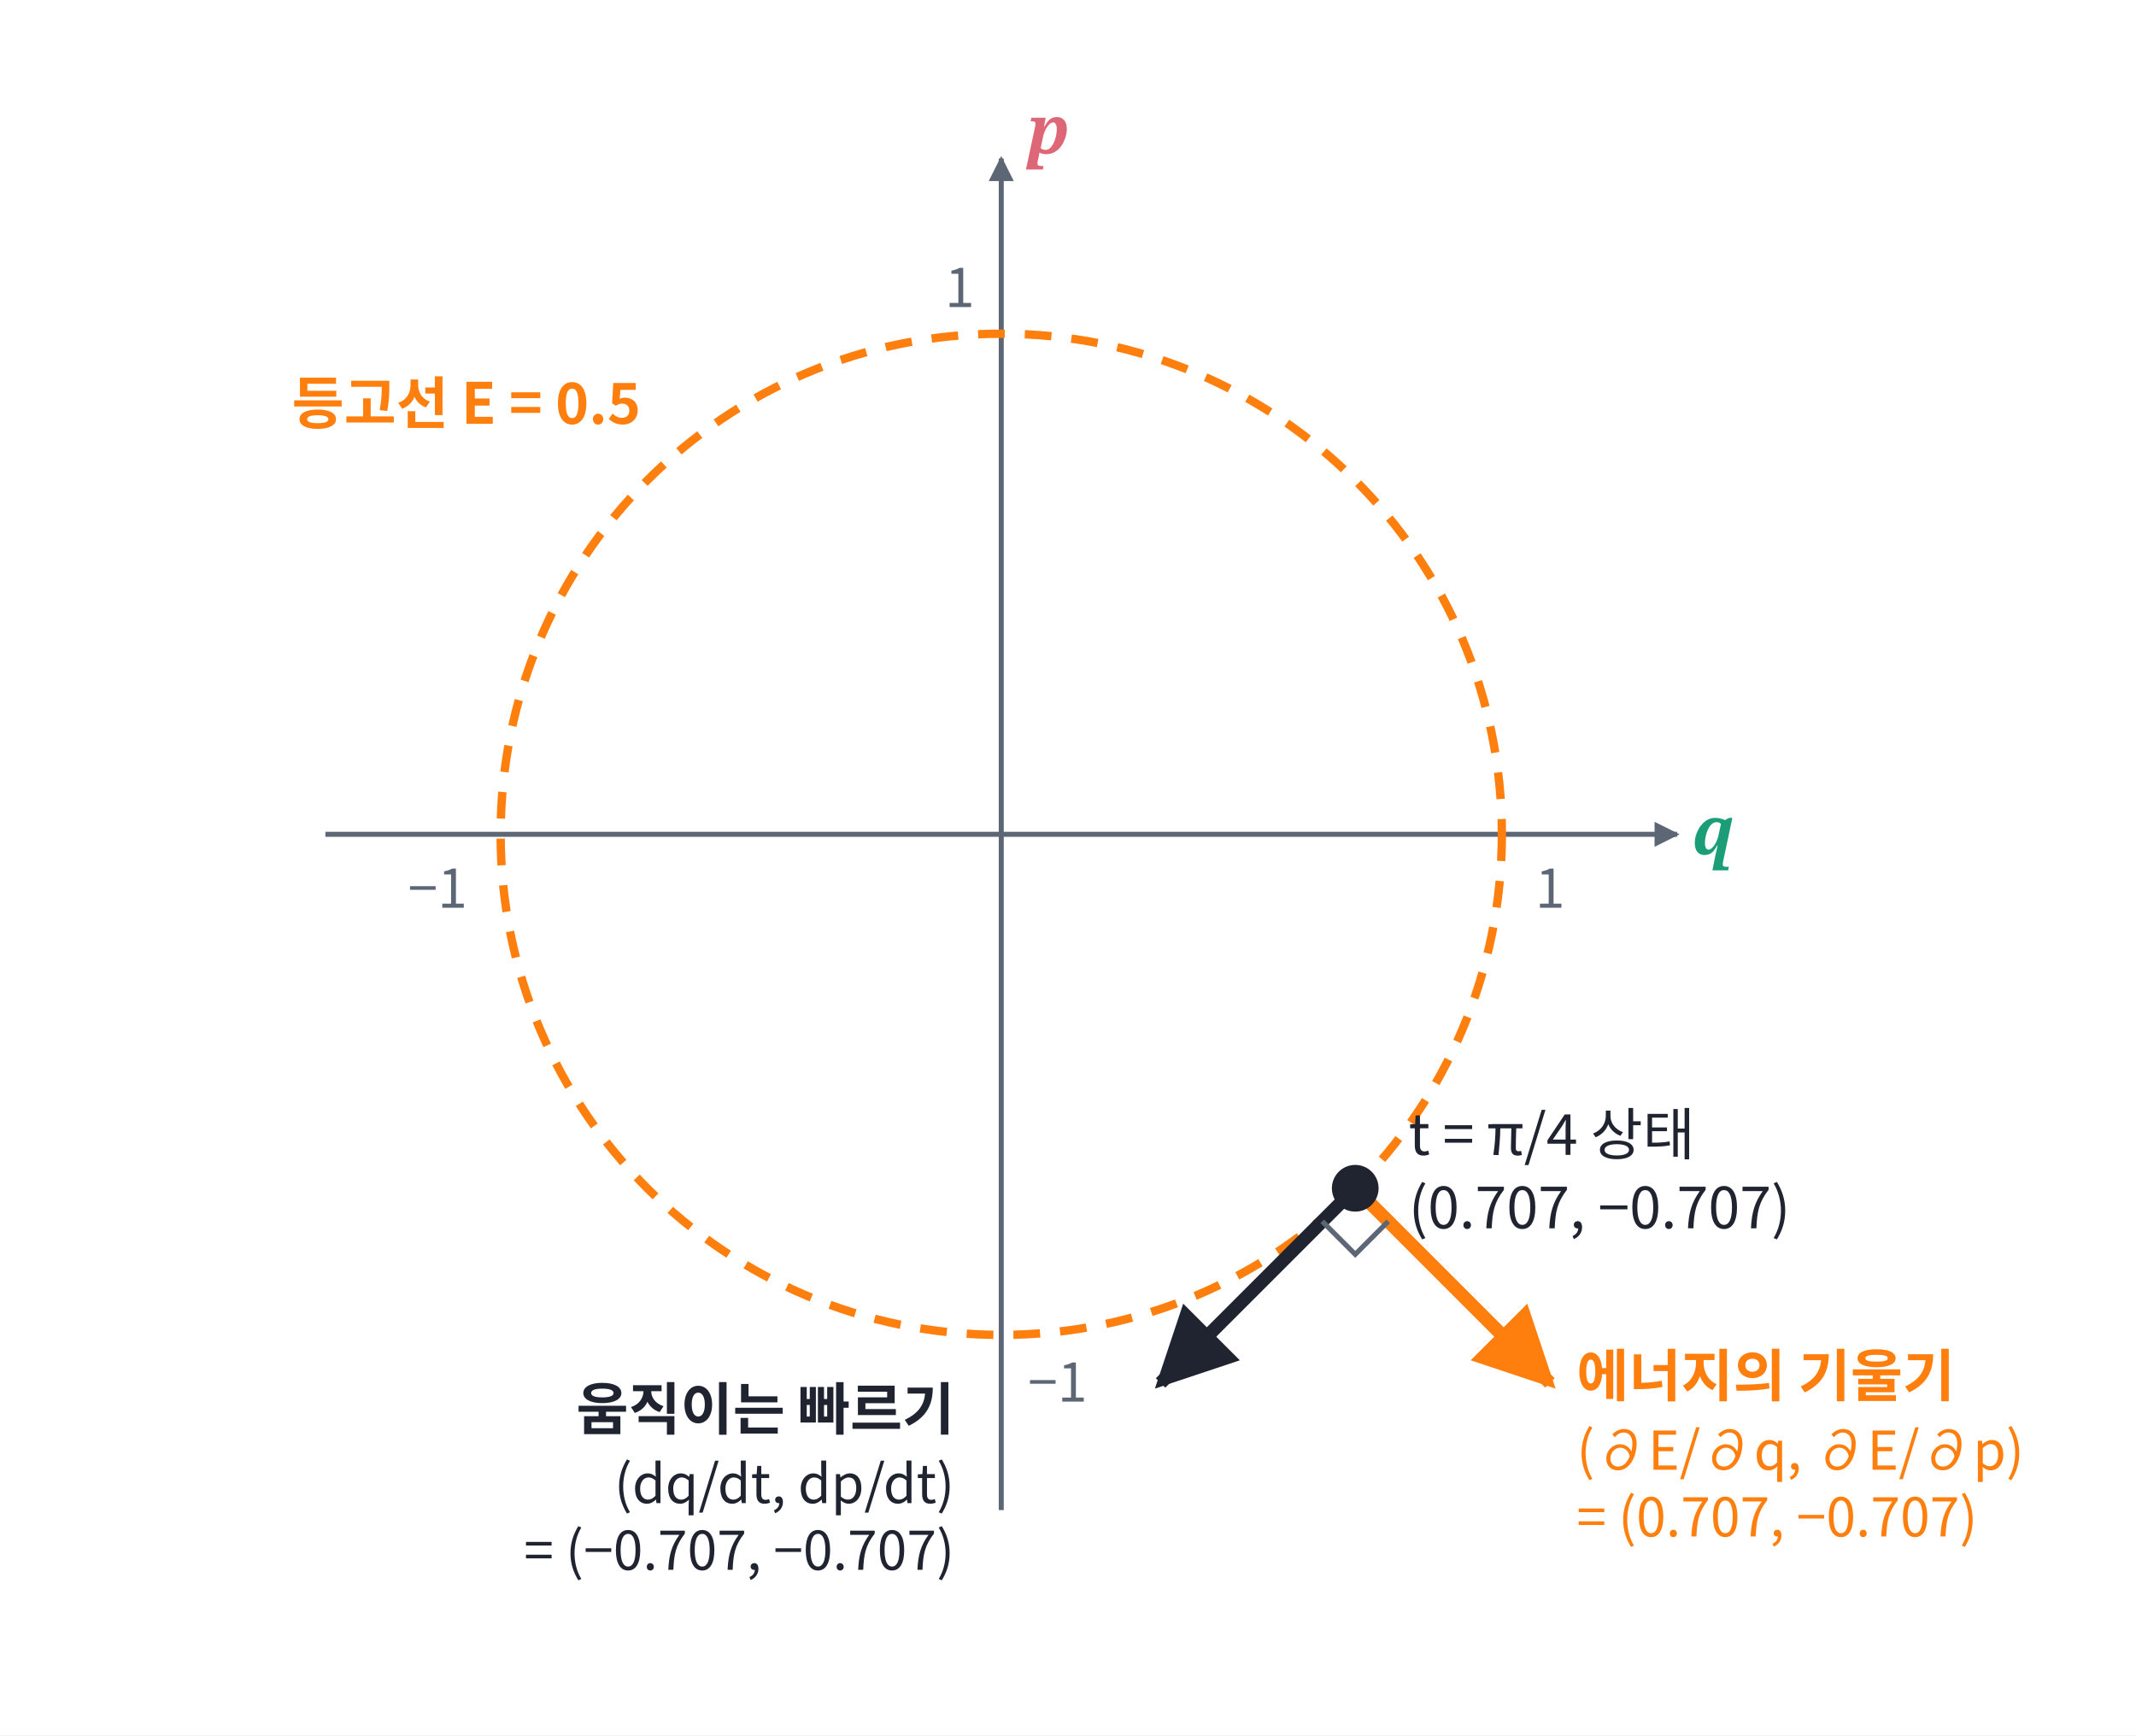
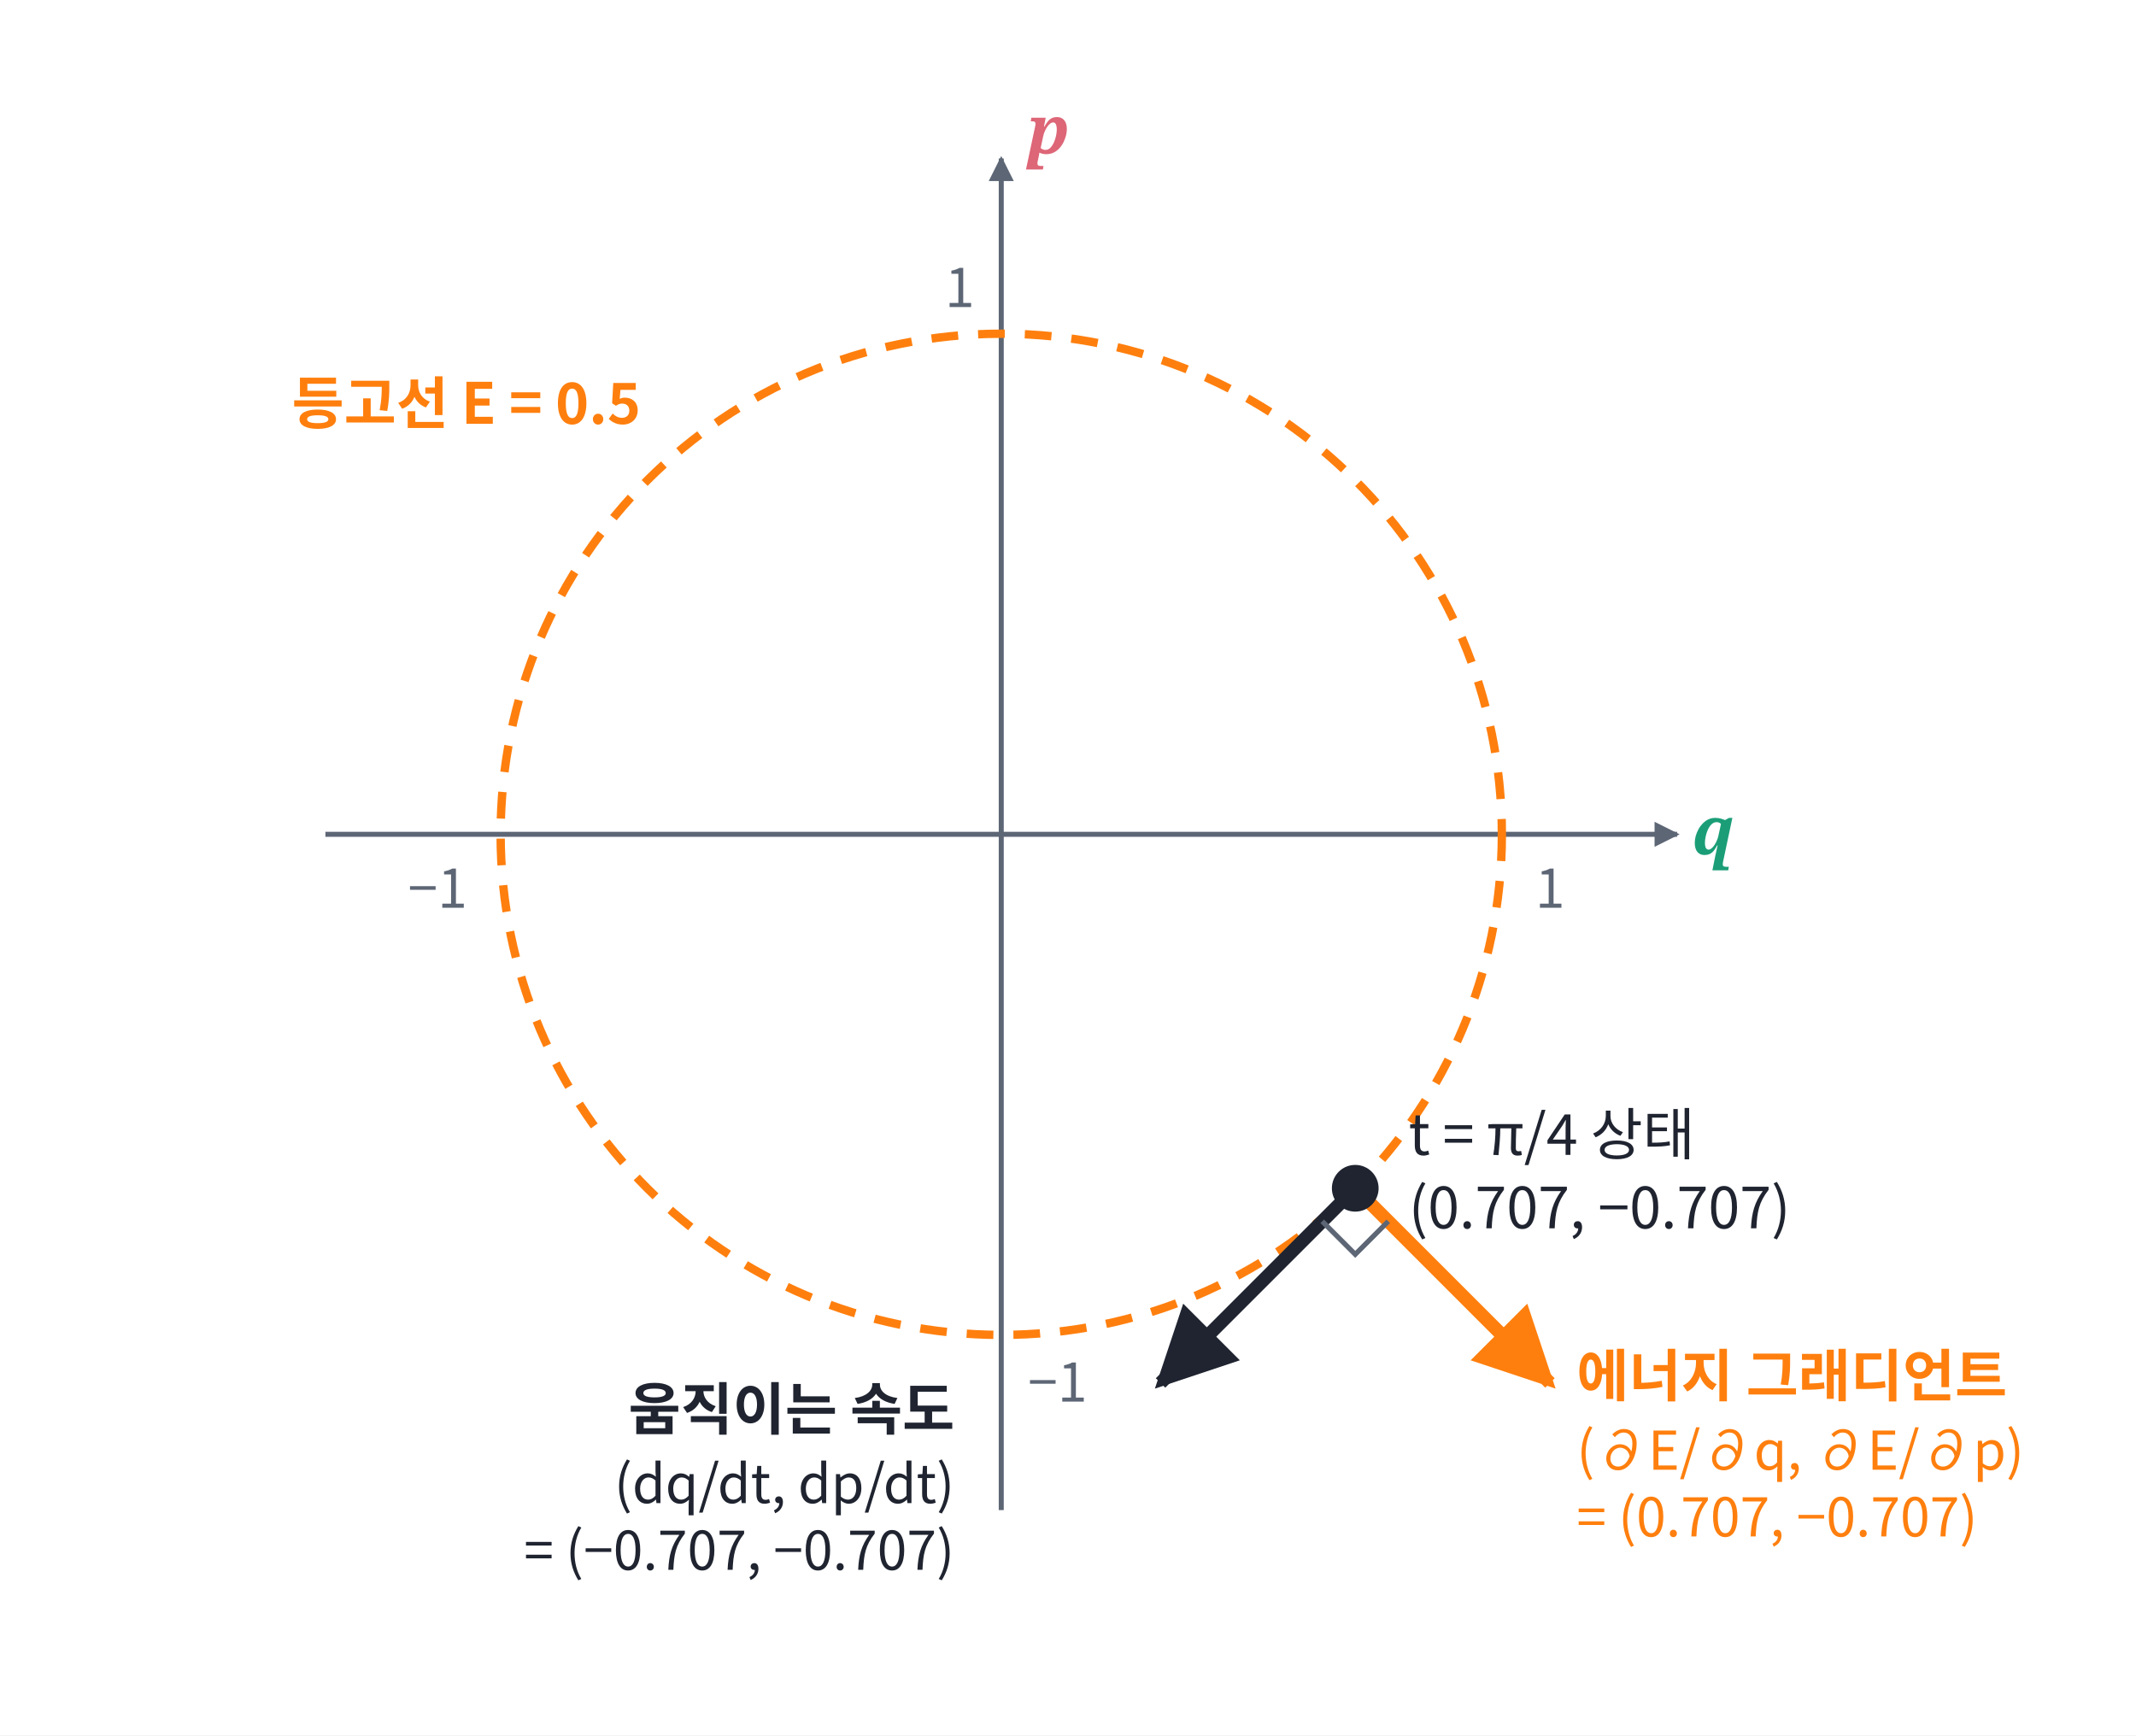
<svg xmlns="http://www.w3.org/2000/svg" viewBox="0 0 640 520" font-family="'Noto Sans KR','Noto Sans CJK KR',sans-serif">
  <rect width="640" height="520" fill="#ffffff" />
  <defs>
    <marker id="ae" viewBox="0 0 10 10" refX="9" refY="5" markerWidth="6" markerHeight="6" orient="auto">
      <path d="M0,0 L10,5 L0,10 z" fill="#ff7f0e" />
    </marker>
    <marker id="ak" viewBox="0 0 10 10" refX="9" refY="5" markerWidth="6" markerHeight="6" orient="auto">
      <path d="M0,0 L10,5 L0,10 z" fill="#1f2430" />
    </marker>
    <marker id="ax" viewBox="0 0 10 10" refX="9" refY="5" markerWidth="5" markerHeight="5" orient="auto">
      <path d="M0,0 L10,5 L0,10 z" fill="#5d6675" />
    </marker>
  </defs>
  <line x1="97.5" y1="250" x2="502.5" y2="250" stroke="#5d6675" stroke-width="1.5" marker-end="url(#ax)" />
  <line x1="300" y1="452.5" x2="300" y2="47.5" stroke="#5d6675" stroke-width="1.5" marker-end="url(#ax)" />
  <text x="507.0" y="256" font-size="20" fill="#1b9e77" font-family="serif" font-style="italic" font-weight="700">q</text>
  <text x="308" y="46" font-size="20" fill="#dd6677" font-family="serif" font-style="italic" font-weight="700">p</text>
  <text x="140" y="272" font-size="16" fill="#5d6675" text-anchor="end">−1</text>
  <text x="308" y="420" font-size="16" fill="#5d6675" text-anchor="start">−1</text>
  <text x="460" y="272" font-size="16" fill="#5d6675" text-anchor="start">1</text>
  <text x="292" y="92" font-size="16" fill="#5d6675" text-anchor="end">1</text>
  <circle cx="300" cy="250" r="150" fill="none" stroke="#ff7f0e" stroke-width="2.5" stroke-dasharray="8 6" />
  <text x="192.0" y="127" font-size="17" fill="#ff7f0e" text-anchor="end" font-weight="700">등고선 E = 0.5</text>
  <line x1="406.065" y1="356.065" x2="464.401" y2="414.401" stroke="#ff7f0e" stroke-width="4" marker-end="url(#ae)" />
  <line x1="406.065" y1="356.065" x2="347.729" y2="414.401" stroke="#1f2430" stroke-width="4" marker-end="url(#ak)" />
  <path d="M415.964,365.964 L406.065,375.864 L396.166,365.964" fill="none" stroke="#5d6675" stroke-width="1.5" />
  <circle cx="406.065" cy="356.065" r="7" fill="#1f2430" />
  <text x="422.065" y="346.065" font-size="17" fill="#1f2430">t = π/4 상태</text>
  <text x="422.065" y="368.065" font-size="17" fill="#1f2430">(0.707, −0.707)</text>
-   <text x="472.401" y="418.401" font-size="17" fill="#ff7f0e" font-weight="700">에너지의 기울기</text>
+   <text x="472.401" y="418.401" font-size="17" fill="#ff7f0e" font-weight="700">에너지 그래디언트</text>
  <text x="472.401" y="440.401" font-size="16" fill="#ff7f0e">(∂E/∂q, ∂E/∂p)</text>
  <text x="472.401" y="460.401" font-size="16" fill="#ff7f0e">= (0.707, −0.707)</text>
-   <text x="286" y="428.401" font-size="17" fill="#1f2430" font-weight="700" text-anchor="end">움직이는 빠르기</text>
+   <text x="286" y="428.401" font-size="17" fill="#1f2430" font-weight="700" text-anchor="end">움직이는 속도</text>
  <text x="286" y="450.401" font-size="16" fill="#1f2430" text-anchor="end">(dq/dt, dp/dt)</text>
  <text x="286" y="470.401" font-size="16" fill="#1f2430" text-anchor="end">= (−0.707, −0.707)</text>
</svg>
